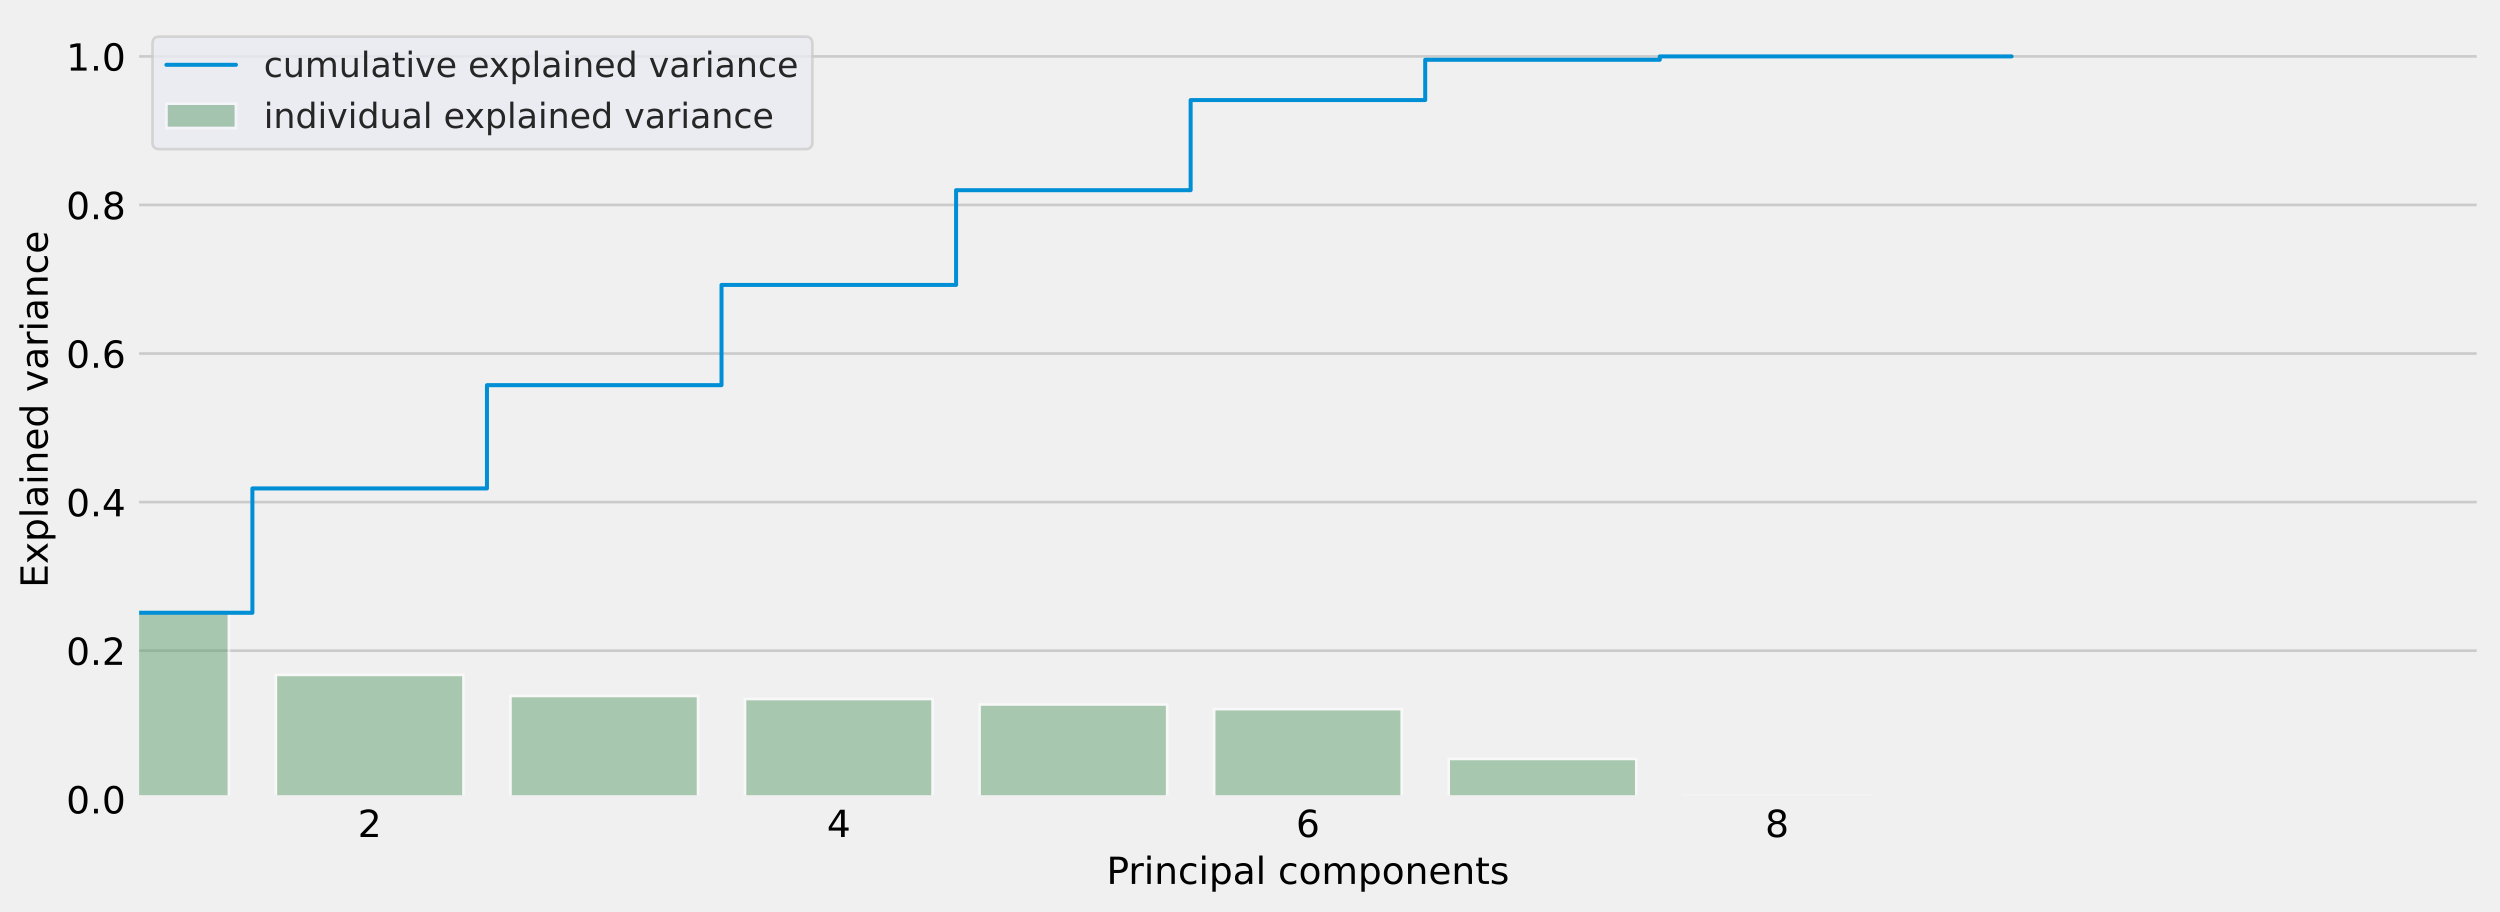
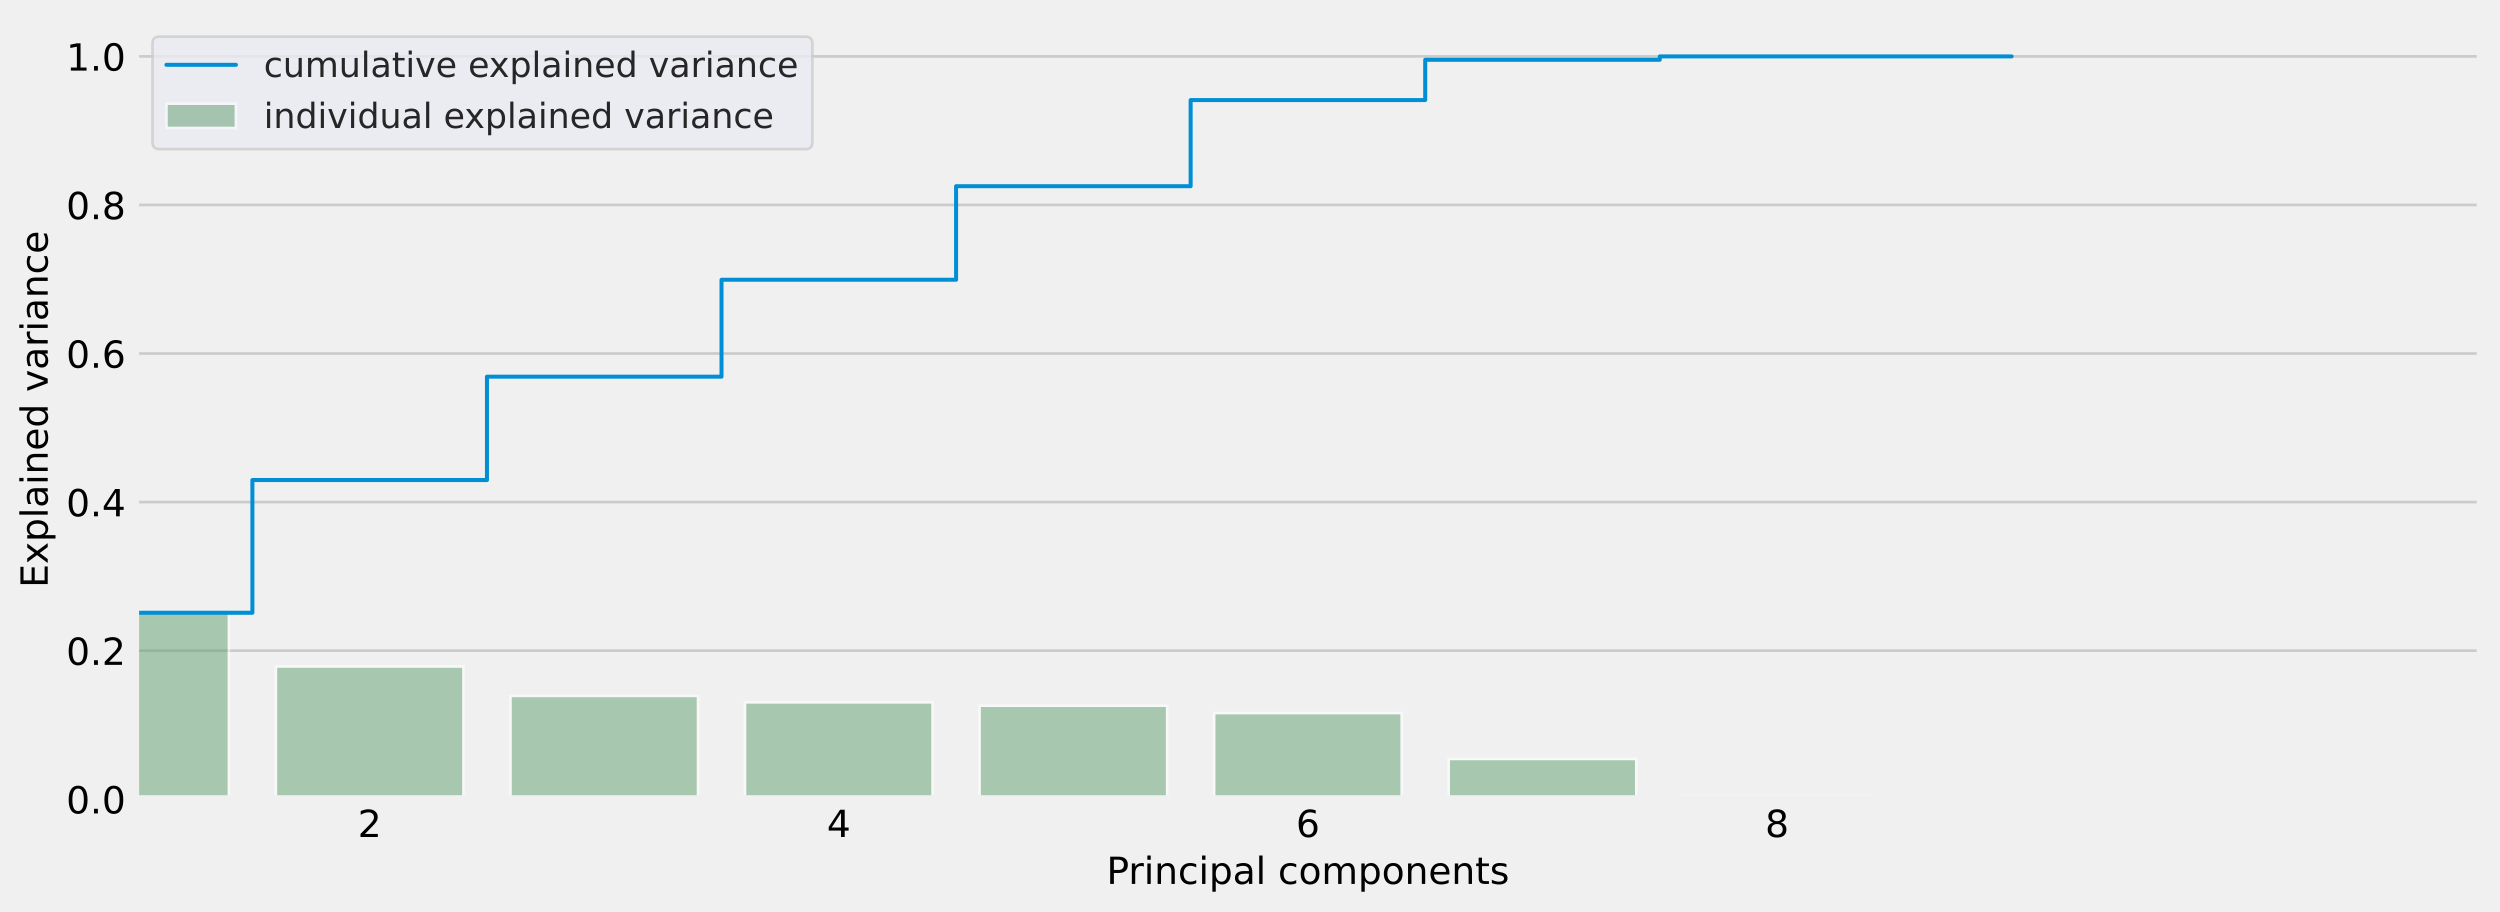
<svg xmlns="http://www.w3.org/2000/svg" xmlns:xlink="http://www.w3.org/1999/xlink" height="340.599pt" version="1.1" viewBox="0 0 934.674 340.599" width="934.674pt">
  <defs>
    <style type="text/css">*{stroke-linecap:butt;stroke-linejoin:round;}</style>
  </defs>
  <g id="figure_1">
    <g id="patch_1">
      <path d="M 0 340.599  L 934.674 340.599  L 934.674 0  L 0 0  z " style="fill:#f0f0f0;" />
    </g>
    <g id="axes_1">
      <g id="patch_2">
        <path d="M 50.514 298.8  L 927.474 298.8  L 927.474 7.2  L 50.514 7.2  z " style="fill:#f0f0f0;" />
      </g>
      <g id="matplotlib.axis_1">
        <g id="xtick_1">
          <g id="line2d_1" />
        </g>
        <g id="xtick_2">
          <g id="line2d_2" />
          <g id="text_1">
            <g transform="translate(133.756 312.9378)scale(0.14 -0.14)">
              <defs>
                <path d="M 1228 531  L 3431 531  L 3431 0  L 469 0  L 469 531  Q 828 903 1448 1529  Q 2069 2156 2228 2338  Q 2531 2678 2651 2914  Q 2772 3150 2772 3378  Q 2772 3750 2511 3984  Q 2250 4219 1831 4219  Q 1534 4219 1204 4116  Q 875 4013 500 3803  L 500 4441  Q 881 4594 1212 4672  Q 1544 4750 1819 4750  Q 2544 4750 2975 4387  Q 3406 4025 3406 3419  Q 3406 3131 3298 2873  Q 3191 2616 2906 2266  Q 2828 2175 2409 1742  Q 1991 1309 1228 531  z " id="DejaVuSans-32" transform="scale(0.015625)" />
              </defs>
              <use xlink:href="#DejaVuSans-32" />
            </g>
          </g>
        </g>
        <g id="xtick_3">
          <g id="line2d_3" />
        </g>
        <g id="xtick_4">
          <g id="line2d_4" />
          <g id="text_2">
            <g transform="translate(309.148 312.9378)scale(0.14 -0.14)">
              <defs>
                <path d="M 2419 4116  L 825 1625  L 2419 1625  L 2419 4116  z M 2253 4666  L 3047 4666  L 3047 1625  L 3713 1625  L 3713 1100  L 3047 1100  L 3047 0  L 2419 0  L 2419 1100  L 313 1100  L 313 1709  L 2253 4666  z " id="DejaVuSans-34" transform="scale(0.015625)" />
              </defs>
              <use xlink:href="#DejaVuSans-34" />
            </g>
          </g>
        </g>
        <g id="xtick_5">
          <g id="line2d_5" />
        </g>
        <g id="xtick_6">
          <g id="line2d_6" />
          <g id="text_3">
            <g transform="translate(484.54 312.9378)scale(0.14 -0.14)">
              <defs>
                <path d="M 2113 2584  Q 1688 2584 1439 2293  Q 1191 2003 1191 1497  Q 1191 994 1439 701  Q 1688 409 2113 409  Q 2538 409 2786 701  Q 3034 994 3034 1497  Q 3034 2003 2786 2293  Q 2538 2584 2113 2584  z M 3366 4563  L 3366 3988  Q 3128 4100 2886 4159  Q 2644 4219 2406 4219  Q 1781 4219 1451 3797  Q 1122 3375 1075 2522  Q 1259 2794 1537 2939  Q 1816 3084 2150 3084  Q 2853 3084 3261 2657  Q 3669 2231 3669 1497  Q 3669 778 3244 343  Q 2819 -91 2113 -91  Q 1303 -91 875 529  Q 447 1150 447 2328  Q 447 3434 972 4092  Q 1497 4750 2381 4750  Q 2619 4750 2861 4703  Q 3103 4656 3366 4563  z " id="DejaVuSans-36" transform="scale(0.015625)" />
              </defs>
              <use xlink:href="#DejaVuSans-36" />
            </g>
          </g>
        </g>
        <g id="xtick_7">
          <g id="line2d_7" />
        </g>
        <g id="xtick_8">
          <g id="line2d_8" />
          <g id="text_4">
            <g transform="translate(659.932 312.9378)scale(0.14 -0.14)">
              <defs>
                <path d="M 2034 2216  Q 1584 2216 1326 1975  Q 1069 1734 1069 1313  Q 1069 891 1326 650  Q 1584 409 2034 409  Q 2484 409 2743 651  Q 3003 894 3003 1313  Q 3003 1734 2745 1975  Q 2488 2216 2034 2216  z M 1403 2484  Q 997 2584 770 2862  Q 544 3141 544 3541  Q 544 4100 942 4425  Q 1341 4750 2034 4750  Q 2731 4750 3128 4425  Q 3525 4100 3525 3541  Q 3525 3141 3298 2862  Q 3072 2584 2669 2484  Q 3125 2378 3379 2068  Q 3634 1759 3634 1313  Q 3634 634 3220 271  Q 2806 -91 2034 -91  Q 1263 -91 848 271  Q 434 634 434 1313  Q 434 1759 690 2068  Q 947 2378 1403 2484  z M 1172 3481  Q 1172 3119 1398 2916  Q 1625 2713 2034 2713  Q 2441 2713 2670 2916  Q 2900 3119 2900 3481  Q 2900 3844 2670 4047  Q 2441 4250 2034 4250  Q 1625 4250 1398 4047  Q 1172 3844 1172 3481  z " id="DejaVuSans-38" transform="scale(0.015625)" />
              </defs>
              <use xlink:href="#DejaVuSans-38" />
            </g>
          </g>
        </g>
        <g id="xtick_9">
          <g id="line2d_9" />
        </g>
        <g id="text_5">
          <g transform="translate(413.6923 330.4872)scale(0.14 -0.14)">
            <defs>
              <path d="M 1259 4147  L 1259 2394  L 2053 2394  Q 2494 2394 2734 2622  Q 2975 2850 2975 3272  Q 2975 3691 2734 3919  Q 2494 4147 2053 4147  L 1259 4147  z M 628 4666  L 2053 4666  Q 2838 4666 3239 4311  Q 3641 3956 3641 3272  Q 3641 2581 3239 2228  Q 2838 1875 2053 1875  L 1259 1875  L 1259 0  L 628 0  L 628 4666  z " id="DejaVuSans-50" transform="scale(0.015625)" />
              <path d="M 2631 2963  Q 2534 3019 2420 3045  Q 2306 3072 2169 3072  Q 1681 3072 1420 2755  Q 1159 2438 1159 1844  L 1159 0  L 581 0  L 581 3500  L 1159 3500  L 1159 2956  Q 1341 3275 1631 3429  Q 1922 3584 2338 3584  Q 2397 3584 2469 3576  Q 2541 3569 2628 3553  L 2631 2963  z " id="DejaVuSans-72" transform="scale(0.015625)" />
              <path d="M 603 3500  L 1178 3500  L 1178 0  L 603 0  L 603 3500  z M 603 4863  L 1178 4863  L 1178 4134  L 603 4134  L 603 4863  z " id="DejaVuSans-69" transform="scale(0.015625)" />
              <path d="M 3513 2113  L 3513 0  L 2938 0  L 2938 2094  Q 2938 2591 2744 2837  Q 2550 3084 2163 3084  Q 1697 3084 1428 2787  Q 1159 2491 1159 1978  L 1159 0  L 581 0  L 581 3500  L 1159 3500  L 1159 2956  Q 1366 3272 1645 3428  Q 1925 3584 2291 3584  Q 2894 3584 3203 3211  Q 3513 2838 3513 2113  z " id="DejaVuSans-6e" transform="scale(0.015625)" />
              <path d="M 3122 3366  L 3122 2828  Q 2878 2963 2633 3030  Q 2388 3097 2138 3097  Q 1578 3097 1268 2742  Q 959 2388 959 1747  Q 959 1106 1268 751  Q 1578 397 2138 397  Q 2388 397 2633 464  Q 2878 531 3122 666  L 3122 134  Q 2881 22 2623 -34  Q 2366 -91 2075 -91  Q 1284 -91 818 406  Q 353 903 353 1747  Q 353 2603 823 3093  Q 1294 3584 2113 3584  Q 2378 3584 2631 3529  Q 2884 3475 3122 3366  z " id="DejaVuSans-63" transform="scale(0.015625)" />
              <path d="M 1159 525  L 1159 -1331  L 581 -1331  L 581 3500  L 1159 3500  L 1159 2969  Q 1341 3281 1617 3432  Q 1894 3584 2278 3584  Q 2916 3584 3314 3078  Q 3713 2572 3713 1747  Q 3713 922 3314 415  Q 2916 -91 2278 -91  Q 1894 -91 1617 61  Q 1341 213 1159 525  z M 3116 1747  Q 3116 2381 2855 2742  Q 2594 3103 2138 3103  Q 1681 3103 1420 2742  Q 1159 2381 1159 1747  Q 1159 1113 1420 752  Q 1681 391 2138 391  Q 2594 391 2855 752  Q 3116 1113 3116 1747  z " id="DejaVuSans-70" transform="scale(0.015625)" />
              <path d="M 2194 1759  Q 1497 1759 1228 1600  Q 959 1441 959 1056  Q 959 750 1161 570  Q 1363 391 1709 391  Q 2188 391 2477 730  Q 2766 1069 2766 1631  L 2766 1759  L 2194 1759  z M 3341 1997  L 3341 0  L 2766 0  L 2766 531  Q 2569 213 2275 61  Q 1981 -91 1556 -91  Q 1019 -91 701 211  Q 384 513 384 1019  Q 384 1609 779 1909  Q 1175 2209 1959 2209  L 2766 2209  L 2766 2266  Q 2766 2663 2505 2880  Q 2244 3097 1772 3097  Q 1472 3097 1187 3025  Q 903 2953 641 2809  L 641 3341  Q 956 3463 1253 3523  Q 1550 3584 1831 3584  Q 2591 3584 2966 3190  Q 3341 2797 3341 1997  z " id="DejaVuSans-61" transform="scale(0.015625)" />
              <path d="M 603 4863  L 1178 4863  L 1178 0  L 603 0  L 603 4863  z " id="DejaVuSans-6c" transform="scale(0.015625)" />
              <path id="DejaVuSans-20" transform="scale(0.015625)" />
              <path d="M 1959 3097  Q 1497 3097 1228 2736  Q 959 2375 959 1747  Q 959 1119 1226 758  Q 1494 397 1959 397  Q 2419 397 2687 759  Q 2956 1122 2956 1747  Q 2956 2369 2687 2733  Q 2419 3097 1959 3097  z M 1959 3584  Q 2709 3584 3137 3096  Q 3566 2609 3566 1747  Q 3566 888 3137 398  Q 2709 -91 1959 -91  Q 1206 -91 779 398  Q 353 888 353 1747  Q 353 2609 779 3096  Q 1206 3584 1959 3584  z " id="DejaVuSans-6f" transform="scale(0.015625)" />
              <path d="M 3328 2828  Q 3544 3216 3844 3400  Q 4144 3584 4550 3584  Q 5097 3584 5394 3201  Q 5691 2819 5691 2113  L 5691 0  L 5113 0  L 5113 2094  Q 5113 2597 4934 2840  Q 4756 3084 4391 3084  Q 3944 3084 3684 2787  Q 3425 2491 3425 1978  L 3425 0  L 2847 0  L 2847 2094  Q 2847 2600 2669 2842  Q 2491 3084 2119 3084  Q 1678 3084 1418 2786  Q 1159 2488 1159 1978  L 1159 0  L 581 0  L 581 3500  L 1159 3500  L 1159 2956  Q 1356 3278 1631 3431  Q 1906 3584 2284 3584  Q 2666 3584 2933 3390  Q 3200 3197 3328 2828  z " id="DejaVuSans-6d" transform="scale(0.015625)" />
              <path d="M 3597 1894  L 3597 1613  L 953 1613  Q 991 1019 1311 708  Q 1631 397 2203 397  Q 2534 397 2845 478  Q 3156 559 3463 722  L 3463 178  Q 3153 47 2828 -22  Q 2503 -91 2169 -91  Q 1331 -91 842 396  Q 353 884 353 1716  Q 353 2575 817 3079  Q 1281 3584 2069 3584  Q 2775 3584 3186 3129  Q 3597 2675 3597 1894  z M 3022 2063  Q 3016 2534 2758 2815  Q 2500 3097 2075 3097  Q 1594 3097 1305 2825  Q 1016 2553 972 2059  L 3022 2063  z " id="DejaVuSans-65" transform="scale(0.015625)" />
              <path d="M 1172 4494  L 1172 3500  L 2356 3500  L 2356 3053  L 1172 3053  L 1172 1153  Q 1172 725 1289 603  Q 1406 481 1766 481  L 2356 481  L 2356 0  L 1766 0  Q 1100 0 847 248  Q 594 497 594 1153  L 594 3053  L 172 3053  L 172 3500  L 594 3500  L 594 4494  L 1172 4494  z " id="DejaVuSans-74" transform="scale(0.015625)" />
              <path d="M 2834 3397  L 2834 2853  Q 2591 2978 2328 3040  Q 2066 3103 1784 3103  Q 1356 3103 1142 2972  Q 928 2841 928 2578  Q 928 2378 1081 2264  Q 1234 2150 1697 2047  L 1894 2003  Q 2506 1872 2764 1633  Q 3022 1394 3022 966  Q 3022 478 2636 193  Q 2250 -91 1575 -91  Q 1294 -91 989 -36  Q 684 19 347 128  L 347 722  Q 666 556 975 473  Q 1284 391 1588 391  Q 1994 391 2212 530  Q 2431 669 2431 922  Q 2431 1156 2273 1281  Q 2116 1406 1581 1522  L 1381 1569  Q 847 1681 609 1914  Q 372 2147 372 2553  Q 372 3047 722 3315  Q 1072 3584 1716 3584  Q 2034 3584 2315 3537  Q 2597 3491 2834 3397  z " id="DejaVuSans-73" transform="scale(0.015625)" />
            </defs>
            <use xlink:href="#DejaVuSans-50" />
            <use x="58.553" xlink:href="#DejaVuSans-72" />
            <use x="99.666" xlink:href="#DejaVuSans-69" />
            <use x="127.449" xlink:href="#DejaVuSans-6e" />
            <use x="190.828" xlink:href="#DejaVuSans-63" />
            <use x="245.809" xlink:href="#DejaVuSans-69" />
            <use x="273.592" xlink:href="#DejaVuSans-70" />
            <use x="337.068" xlink:href="#DejaVuSans-61" />
            <use x="398.348" xlink:href="#DejaVuSans-6c" />
            <use x="426.131" xlink:href="#DejaVuSans-20" />
            <use x="457.918" xlink:href="#DejaVuSans-63" />
            <use x="512.898" xlink:href="#DejaVuSans-6f" />
            <use x="574.08" xlink:href="#DejaVuSans-6d" />
            <use x="671.492" xlink:href="#DejaVuSans-70" />
            <use x="734.969" xlink:href="#DejaVuSans-6f" />
            <use x="796.15" xlink:href="#DejaVuSans-6e" />
            <use x="859.529" xlink:href="#DejaVuSans-65" />
            <use x="921.053" xlink:href="#DejaVuSans-6e" />
            <use x="984.432" xlink:href="#DejaVuSans-74" />
            <use x="1023.641" xlink:href="#DejaVuSans-73" />
          </g>
        </g>
      </g>
      <g id="matplotlib.axis_2">
        <g id="ytick_1">
          <g id="line2d_10">
-             <path clip-path="url(#p24a3c5abef)" d="M 50.514 298.8  L 927.474 298.8  " style="fill:none;stroke:#cbcbcb;" />
+             <path clip-path="url(#p5ad0a63121)" d="M 50.514 298.8  L 927.474 298.8  " style="fill:none;stroke:#cbcbcb;" />
          </g>
          <g id="line2d_11" />
          <g id="text_6">
            <g transform="translate(24.74938 304.1189)scale(0.14 -0.14)">
              <defs>
                <path d="M 2034 4250  Q 1547 4250 1301 3770  Q 1056 3291 1056 2328  Q 1056 1369 1301 889  Q 1547 409 2034 409  Q 2525 409 2770 889  Q 3016 1369 3016 2328  Q 3016 3291 2770 3770  Q 2525 4250 2034 4250  z M 2034 4750  Q 2819 4750 3233 4129  Q 3647 3509 3647 2328  Q 3647 1150 3233 529  Q 2819 -91 2034 -91  Q 1250 -91 836 529  Q 422 1150 422 2328  Q 422 3509 836 4129  Q 1250 4750 2034 4750  z " id="DejaVuSans-30" transform="scale(0.015625)" />
                <path d="M 684 794  L 1344 794  L 1344 0  L 684 0  L 684 794  z " id="DejaVuSans-2e" transform="scale(0.015625)" />
              </defs>
              <use xlink:href="#DejaVuSans-30" />
              <use x="63.623" xlink:href="#DejaVuSans-2e" />
              <use x="95.41" xlink:href="#DejaVuSans-30" />
            </g>
          </g>
        </g>
        <g id="ytick_2">
          <g id="line2d_12">
-             <path clip-path="url(#p24a3c5abef)" d="M 50.514 243.257  L 927.474 243.257  " style="fill:none;stroke:#cbcbcb;" />
+             <path clip-path="url(#p5ad0a63121)" d="M 50.514 243.257  L 927.474 243.257  " style="fill:none;stroke:#cbcbcb;" />
          </g>
          <g id="line2d_13" />
          <g id="text_7">
            <g transform="translate(24.74938 248.576)scale(0.14 -0.14)">
              <use xlink:href="#DejaVuSans-30" />
              <use x="63.623" xlink:href="#DejaVuSans-2e" />
              <use x="95.41" xlink:href="#DejaVuSans-32" />
            </g>
          </g>
        </g>
        <g id="ytick_3">
          <g id="line2d_14">
-             <path clip-path="url(#p24a3c5abef)" d="M 50.514 187.714  L 927.474 187.714  " style="fill:none;stroke:#cbcbcb;" />
+             <path clip-path="url(#p5ad0a63121)" d="M 50.514 187.714  L 927.474 187.714  " style="fill:none;stroke:#cbcbcb;" />
          </g>
          <g id="line2d_15" />
          <g id="text_8">
            <g transform="translate(24.74938 193.0332)scale(0.14 -0.14)">
              <use xlink:href="#DejaVuSans-30" />
              <use x="63.623" xlink:href="#DejaVuSans-2e" />
              <use x="95.41" xlink:href="#DejaVuSans-34" />
            </g>
          </g>
        </g>
        <g id="ytick_4">
          <g id="line2d_16">
-             <path clip-path="url(#p24a3c5abef)" d="M 50.514 132.171  L 927.474 132.171  " style="fill:none;stroke:#cbcbcb;" />
+             <path clip-path="url(#p5ad0a63121)" d="M 50.514 132.171  L 927.474 132.171  " style="fill:none;stroke:#cbcbcb;" />
          </g>
          <g id="line2d_17" />
          <g id="text_9">
            <g transform="translate(24.74938 137.4903)scale(0.14 -0.14)">
              <use xlink:href="#DejaVuSans-30" />
              <use x="63.623" xlink:href="#DejaVuSans-2e" />
              <use x="95.41" xlink:href="#DejaVuSans-36" />
            </g>
          </g>
        </g>
        <g id="ytick_5">
          <g id="line2d_18">
-             <path clip-path="url(#p24a3c5abef)" d="M 50.514 76.629  L 927.474 76.629  " style="fill:none;stroke:#cbcbcb;" />
+             <path clip-path="url(#p5ad0a63121)" d="M 50.514 76.629  L 927.474 76.629  " style="fill:none;stroke:#cbcbcb;" />
          </g>
          <g id="line2d_19" />
          <g id="text_10">
            <g transform="translate(24.74938 81.94748)scale(0.14 -0.14)">
              <use xlink:href="#DejaVuSans-30" />
              <use x="63.623" xlink:href="#DejaVuSans-2e" />
              <use x="95.41" xlink:href="#DejaVuSans-38" />
            </g>
          </g>
        </g>
        <g id="ytick_6">
          <g id="line2d_20">
-             <path clip-path="url(#p24a3c5abef)" d="M 50.514 21.086  L 927.474 21.086  " style="fill:none;stroke:#cbcbcb;" />
+             <path clip-path="url(#p5ad0a63121)" d="M 50.514 21.086  L 927.474 21.086  " style="fill:none;stroke:#cbcbcb;" />
          </g>
          <g id="line2d_21" />
          <g id="text_11">
            <g transform="translate(24.74938 26.40462)scale(0.14 -0.14)">
              <defs>
                <path d="M 794 531  L 1825 531  L 1825 4091  L 703 3866  L 703 4441  L 1819 4666  L 2450 4666  L 2450 531  L 3481 531  L 3481 0  L 794 0  L 794 531  z " id="DejaVuSans-31" transform="scale(0.015625)" />
              </defs>
              <use xlink:href="#DejaVuSans-31" />
              <use x="63.623" xlink:href="#DejaVuSans-2e" />
              <use x="95.41" xlink:href="#DejaVuSans-30" />
            </g>
          </g>
        </g>
        <g id="text_12">
          <g transform="translate(17.83781 219.7384)rotate(-90)scale(0.14 -0.14)">
            <defs>
              <path d="M 628 4666  L 3578 4666  L 3578 4134  L 1259 4134  L 1259 2753  L 3481 2753  L 3481 2222  L 1259 2222  L 1259 531  L 3634 531  L 3634 0  L 628 0  L 628 4666  z " id="DejaVuSans-45" transform="scale(0.015625)" />
              <path d="M 3513 3500  L 2247 1797  L 3578 0  L 2900 0  L 1881 1375  L 863 0  L 184 0  L 1544 1831  L 300 3500  L 978 3500  L 1906 2253  L 2834 3500  L 3513 3500  z " id="DejaVuSans-78" transform="scale(0.015625)" />
              <path d="M 2906 2969  L 2906 4863  L 3481 4863  L 3481 0  L 2906 0  L 2906 525  Q 2725 213 2448 61  Q 2172 -91 1784 -91  Q 1150 -91 751 415  Q 353 922 353 1747  Q 353 2572 751 3078  Q 1150 3584 1784 3584  Q 2172 3584 2448 3432  Q 2725 3281 2906 2969  z M 947 1747  Q 947 1113 1208 752  Q 1469 391 1925 391  Q 2381 391 2643 752  Q 2906 1113 2906 1747  Q 2906 2381 2643 2742  Q 2381 3103 1925 3103  Q 1469 3103 1208 2742  Q 947 2381 947 1747  z " id="DejaVuSans-64" transform="scale(0.015625)" />
              <path d="M 191 3500  L 800 3500  L 1894 563  L 2988 3500  L 3597 3500  L 2284 0  L 1503 0  L 191 3500  z " id="DejaVuSans-76" transform="scale(0.015625)" />
            </defs>
            <use xlink:href="#DejaVuSans-45" />
            <use x="63.184" xlink:href="#DejaVuSans-78" />
            <use x="122.363" xlink:href="#DejaVuSans-70" />
            <use x="185.84" xlink:href="#DejaVuSans-6c" />
            <use x="213.623" xlink:href="#DejaVuSans-61" />
            <use x="274.902" xlink:href="#DejaVuSans-69" />
            <use x="302.686" xlink:href="#DejaVuSans-6e" />
            <use x="366.064" xlink:href="#DejaVuSans-65" />
            <use x="427.588" xlink:href="#DejaVuSans-64" />
            <use x="491.064" xlink:href="#DejaVuSans-20" />
            <use x="522.852" xlink:href="#DejaVuSans-76" />
            <use x="582.031" xlink:href="#DejaVuSans-61" />
            <use x="643.311" xlink:href="#DejaVuSans-72" />
            <use x="684.424" xlink:href="#DejaVuSans-69" />
            <use x="712.207" xlink:href="#DejaVuSans-61" />
            <use x="773.486" xlink:href="#DejaVuSans-6e" />
            <use x="836.865" xlink:href="#DejaVuSans-63" />
            <use x="891.846" xlink:href="#DejaVuSans-65" />
          </g>
        </g>
      </g>
      <g id="patch_3">
-         <path clip-path="url(#p24a3c5abef)" d="M 15.435 298.8  L 85.592 298.8  L 85.592 229.097  L 15.435 229.097  z " style="fill:#5f9e6e;opacity:0.5;stroke:#ffffff;stroke-linejoin:miter;" />
+         <path clip-path="url(#p5ad0a63121)" d="M 15.435 298.8  L 85.592 298.8  L 85.592 229.095  L 15.435 229.095  z " style="fill:#5f9e6e;opacity:0.5;stroke:#ffffff;stroke-linejoin:miter;" />
      </g>
      <g id="patch_4">
-         <path clip-path="url(#p24a3c5abef)" d="M 103.131 298.8  L 173.288 298.8  L 173.288 252.31  L 103.131 252.31  z " style="fill:#5f9e6e;opacity:0.5;stroke:#ffffff;stroke-linejoin:miter;" />
+         <path clip-path="url(#p5ad0a63121)" d="M 103.131 298.8  L 173.288 298.8  L 173.288 249.172  L 103.131 249.172  z " style="fill:#5f9e6e;opacity:0.5;stroke:#ffffff;stroke-linejoin:miter;" />
      </g>
      <g id="patch_5">
-         <path clip-path="url(#p24a3c5abef)" d="M 190.827 298.8  L 260.984 298.8  L 260.984 260.196  L 190.827 260.196  z " style="fill:#5f9e6e;opacity:0.5;stroke:#ffffff;stroke-linejoin:miter;" />
+         <path clip-path="url(#p5ad0a63121)" d="M 190.827 298.8  L 260.984 298.8  L 260.984 260.159  L 190.827 260.159  z " style="fill:#5f9e6e;opacity:0.5;stroke:#ffffff;stroke-linejoin:miter;" />
      </g>
      <g id="patch_6">
-         <path clip-path="url(#p24a3c5abef)" d="M 278.523 298.8  L 348.68 298.8  L 348.68 261.324  L 278.523 261.324  z " style="fill:#5f9e6e;opacity:0.5;stroke:#ffffff;stroke-linejoin:miter;" />
+         <path clip-path="url(#p5ad0a63121)" d="M 278.523 298.8  L 348.68 298.8  L 348.68 262.566  L 278.523 262.566  z " style="fill:#5f9e6e;opacity:0.5;stroke:#ffffff;stroke-linejoin:miter;" />
      </g>
      <g id="patch_7">
-         <path clip-path="url(#p24a3c5abef)" d="M 366.219 298.8  L 436.376 298.8  L 436.376 263.374  L 366.219 263.374  z " style="fill:#5f9e6e;opacity:0.5;stroke:#ffffff;stroke-linejoin:miter;" />
+         <path clip-path="url(#p5ad0a63121)" d="M 366.219 298.8  L 436.376 298.8  L 436.376 263.83  L 366.219 263.83  z " style="fill:#5f9e6e;opacity:0.5;stroke:#ffffff;stroke-linejoin:miter;" />
      </g>
      <g id="patch_8">
-         <path clip-path="url(#p24a3c5abef)" d="M 453.915 298.8  L 524.072 298.8  L 524.072 265.11  L 453.915 265.11  z " style="fill:#5f9e6e;opacity:0.5;stroke:#ffffff;stroke-linejoin:miter;" />
+         <path clip-path="url(#p5ad0a63121)" d="M 453.915 298.8  L 524.072 298.8  L 524.072 266.584  L 453.915 266.584  z " style="fill:#5f9e6e;opacity:0.5;stroke:#ffffff;stroke-linejoin:miter;" />
      </g>
      <g id="patch_9">
-         <path clip-path="url(#p24a3c5abef)" d="M 541.611 298.8  L 611.768 298.8  L 611.768 283.734  L 541.611 283.734  z " style="fill:#5f9e6e;opacity:0.5;stroke:#ffffff;stroke-linejoin:miter;" />
+         <path clip-path="url(#p5ad0a63121)" d="M 541.611 298.8  L 611.768 298.8  L 611.768 283.738  L 541.611 283.738  z " style="fill:#5f9e6e;opacity:0.5;stroke:#ffffff;stroke-linejoin:miter;" />
      </g>
      <g id="patch_10">
-         <path clip-path="url(#p24a3c5abef)" d="M 629.307 298.8  L 699.464 298.8  L 699.464 297.541  L 629.307 297.541  z " style="fill:#5f9e6e;opacity:0.5;stroke:#ffffff;stroke-linejoin:miter;" />
+         <path clip-path="url(#p5ad0a63121)" d="M 629.307 298.8  L 699.464 298.8  L 699.464 297.541  L 629.307 297.541  z " style="fill:#5f9e6e;opacity:0.5;stroke:#ffffff;stroke-linejoin:miter;" />
      </g>
      <g id="patch_11">
-         <path clip-path="url(#p24a3c5abef)" d="M 717.003 298.8  L 787.16 298.8  L 787.16 298.8  L 717.003 298.8  z " style="fill:#5f9e6e;opacity:0.5;stroke:#ffffff;stroke-linejoin:miter;" />
+         <path clip-path="url(#p5ad0a63121)" d="M 717.003 298.8  L 787.16 298.8  L 787.16 298.8  L 717.003 298.8  z " style="fill:#5f9e6e;opacity:0.5;stroke:#ffffff;stroke-linejoin:miter;" />
      </g>
      <g id="line2d_22">
-         <path clip-path="url(#p24a3c5abef)" d="M 50.514 229.097  L 94.362 229.097  L 94.362 182.607  L 182.058 182.607  L 182.058 144.003  L 269.754 144.003  L 269.754 106.527  L 357.45 106.527  L 357.45 71.101  L 445.146 71.101  L 445.146 37.411  L 532.842 37.411  L 532.842 22.345  L 620.538 22.345  L 620.538 21.086  L 708.234 21.086  L 708.234 21.086  L 752.082 21.086  " style="fill:none;stroke:#008fd5;stroke-linecap:round;stroke-width:1.5;" />
+         <path clip-path="url(#p5ad0a63121)" d="M 50.514 229.095  L 94.362 229.095  L 94.362 179.468  L 182.058 179.468  L 182.058 140.827  L 269.754 140.827  L 269.754 104.593  L 357.45 104.593  L 357.45 69.623  L 445.146 69.623  L 445.146 37.407  L 532.842 37.407  L 532.842 22.345  L 620.538 22.345  L 620.538 21.086  L 708.234 21.086  L 708.234 21.086  L 752.082 21.086  " style="fill:none;stroke:#008fd5;stroke-linecap:round;stroke-width:1.5;" />
      </g>
      <g id="line2d_23">
-         <path clip-path="url(#p24a3c5abef)" style="fill:none;stroke:#424242;stroke-linecap:round;stroke-width:2.7;" />
+         <path clip-path="url(#p5ad0a63121)" style="fill:none;stroke:#424242;stroke-linecap:round;stroke-width:2.7;" />
      </g>
      <g id="line2d_24">
-         <path clip-path="url(#p24a3c5abef)" style="fill:none;stroke:#424242;stroke-linecap:round;stroke-width:2.7;" />
+         <path clip-path="url(#p5ad0a63121)" style="fill:none;stroke:#424242;stroke-linecap:round;stroke-width:2.7;" />
      </g>
      <g id="line2d_25">
-         <path clip-path="url(#p24a3c5abef)" style="fill:none;stroke:#424242;stroke-linecap:round;stroke-width:2.7;" />
+         <path clip-path="url(#p5ad0a63121)" style="fill:none;stroke:#424242;stroke-linecap:round;stroke-width:2.7;" />
      </g>
      <g id="line2d_26">
-         <path clip-path="url(#p24a3c5abef)" style="fill:none;stroke:#424242;stroke-linecap:round;stroke-width:2.7;" />
+         <path clip-path="url(#p5ad0a63121)" style="fill:none;stroke:#424242;stroke-linecap:round;stroke-width:2.7;" />
      </g>
      <g id="line2d_27">
-         <path clip-path="url(#p24a3c5abef)" style="fill:none;stroke:#424242;stroke-linecap:round;stroke-width:2.7;" />
+         <path clip-path="url(#p5ad0a63121)" style="fill:none;stroke:#424242;stroke-linecap:round;stroke-width:2.7;" />
      </g>
      <g id="line2d_28">
-         <path clip-path="url(#p24a3c5abef)" style="fill:none;stroke:#424242;stroke-linecap:round;stroke-width:2.7;" />
+         <path clip-path="url(#p5ad0a63121)" style="fill:none;stroke:#424242;stroke-linecap:round;stroke-width:2.7;" />
      </g>
      <g id="line2d_29">
-         <path clip-path="url(#p24a3c5abef)" style="fill:none;stroke:#424242;stroke-linecap:round;stroke-width:2.7;" />
+         <path clip-path="url(#p5ad0a63121)" style="fill:none;stroke:#424242;stroke-linecap:round;stroke-width:2.7;" />
      </g>
      <g id="line2d_30">
-         <path clip-path="url(#p24a3c5abef)" style="fill:none;stroke:#424242;stroke-linecap:round;stroke-width:2.7;" />
+         <path clip-path="url(#p5ad0a63121)" style="fill:none;stroke:#424242;stroke-linecap:round;stroke-width:2.7;" />
      </g>
      <g id="line2d_31">
-         <path clip-path="url(#p24a3c5abef)" style="fill:none;stroke:#424242;stroke-linecap:round;stroke-width:2.7;" />
+         <path clip-path="url(#p5ad0a63121)" style="fill:none;stroke:#424242;stroke-linecap:round;stroke-width:2.7;" />
      </g>
      <g id="patch_12">
        <path d="M 50.514 298.8  L 50.514 7.2  " style="fill:none;stroke:#f0f0f0;stroke-linecap:square;stroke-linejoin:miter;stroke-width:3;" />
      </g>
      <g id="patch_13">
        <path d="M 927.474 298.8  L 927.474 7.2  " style="fill:none;stroke:#f0f0f0;stroke-linecap:square;stroke-linejoin:miter;stroke-width:3;" />
      </g>
      <g id="patch_14">
        <path d="M 50.514 298.8  L 927.474 298.8  " style="fill:none;stroke:#f0f0f0;stroke-linecap:square;stroke-linejoin:miter;stroke-width:3;" />
      </g>
      <g id="patch_15">
        <path d="M 50.514 7.2  L 927.474 7.2  " style="fill:none;stroke:#f0f0f0;stroke-linecap:square;stroke-linejoin:miter;stroke-width:3;" />
      </g>
      <g id="legend_1">
        <g id="patch_16">
          <path d="M 59.614 55.763  L 301.113 55.763  Q 303.713 55.763 303.713 53.163  L 303.713 16.3  Q 303.713 13.7 301.113 13.7  L 59.614 13.7  Q 57.014 13.7 57.014 16.3  L 57.014 53.163  Q 57.014 55.763 59.614 55.763  z " style="fill:#eaeaf2;opacity:0.8;stroke:#cccccc;stroke-linejoin:miter;" />
        </g>
        <g id="line2d_32">
          <path d="M 62.214 24.228  L 88.214 24.228  " style="fill:none;stroke:#008fd5;stroke-linecap:round;stroke-width:1.5;" />
        </g>
        <g id="line2d_33" />
        <g id="text_13">
          <g style="fill:#262626;" transform="translate(98.61375 28.77797)scale(0.13 -0.13)">
            <defs>
              <path d="M 544 1381  L 544 3500  L 1119 3500  L 1119 1403  Q 1119 906 1312 657  Q 1506 409 1894 409  Q 2359 409 2629 706  Q 2900 1003 2900 1516  L 2900 3500  L 3475 3500  L 3475 0  L 2900 0  L 2900 538  Q 2691 219 2414 64  Q 2138 -91 1772 -91  Q 1169 -91 856 284  Q 544 659 544 1381  z M 1991 3584  L 1991 3584  z " id="DejaVuSans-75" transform="scale(0.015625)" />
            </defs>
            <use xlink:href="#DejaVuSans-63" />
            <use x="54.98" xlink:href="#DejaVuSans-75" />
            <use x="118.359" xlink:href="#DejaVuSans-6d" />
            <use x="215.771" xlink:href="#DejaVuSans-75" />
            <use x="279.15" xlink:href="#DejaVuSans-6c" />
            <use x="306.934" xlink:href="#DejaVuSans-61" />
            <use x="368.213" xlink:href="#DejaVuSans-74" />
            <use x="407.422" xlink:href="#DejaVuSans-69" />
            <use x="435.205" xlink:href="#DejaVuSans-76" />
            <use x="494.385" xlink:href="#DejaVuSans-65" />
            <use x="555.908" xlink:href="#DejaVuSans-20" />
            <use x="587.695" xlink:href="#DejaVuSans-65" />
            <use x="647.469" xlink:href="#DejaVuSans-78" />
            <use x="706.648" xlink:href="#DejaVuSans-70" />
            <use x="770.125" xlink:href="#DejaVuSans-6c" />
            <use x="797.908" xlink:href="#DejaVuSans-61" />
            <use x="859.188" xlink:href="#DejaVuSans-69" />
            <use x="886.971" xlink:href="#DejaVuSans-6e" />
            <use x="950.35" xlink:href="#DejaVuSans-65" />
            <use x="1011.873" xlink:href="#DejaVuSans-64" />
            <use x="1075.35" xlink:href="#DejaVuSans-20" />
            <use x="1107.137" xlink:href="#DejaVuSans-76" />
            <use x="1166.316" xlink:href="#DejaVuSans-61" />
            <use x="1227.596" xlink:href="#DejaVuSans-72" />
            <use x="1268.709" xlink:href="#DejaVuSans-69" />
            <use x="1296.492" xlink:href="#DejaVuSans-61" />
            <use x="1357.771" xlink:href="#DejaVuSans-6e" />
            <use x="1421.15" xlink:href="#DejaVuSans-63" />
            <use x="1476.131" xlink:href="#DejaVuSans-65" />
          </g>
        </g>
        <g id="patch_17">
          <path d="M 62.214 47.86  L 88.214 47.86  L 88.214 38.76  L 62.214 38.76  z " style="fill:#5f9e6e;opacity:0.5;stroke:#ffffff;stroke-linejoin:miter;" />
        </g>
        <g id="text_14">
          <g style="fill:#262626;" transform="translate(98.61375 47.85953)scale(0.13 -0.13)">
            <use xlink:href="#DejaVuSans-69" />
            <use x="27.783" xlink:href="#DejaVuSans-6e" />
            <use x="91.162" xlink:href="#DejaVuSans-64" />
            <use x="154.639" xlink:href="#DejaVuSans-69" />
            <use x="182.422" xlink:href="#DejaVuSans-76" />
            <use x="241.602" xlink:href="#DejaVuSans-69" />
            <use x="269.385" xlink:href="#DejaVuSans-64" />
            <use x="332.861" xlink:href="#DejaVuSans-75" />
            <use x="396.24" xlink:href="#DejaVuSans-61" />
            <use x="457.52" xlink:href="#DejaVuSans-6c" />
            <use x="485.303" xlink:href="#DejaVuSans-20" />
            <use x="517.09" xlink:href="#DejaVuSans-65" />
            <use x="576.863" xlink:href="#DejaVuSans-78" />
            <use x="636.043" xlink:href="#DejaVuSans-70" />
            <use x="699.52" xlink:href="#DejaVuSans-6c" />
            <use x="727.303" xlink:href="#DejaVuSans-61" />
            <use x="788.582" xlink:href="#DejaVuSans-69" />
            <use x="816.365" xlink:href="#DejaVuSans-6e" />
            <use x="879.744" xlink:href="#DejaVuSans-65" />
            <use x="941.268" xlink:href="#DejaVuSans-64" />
            <use x="1004.744" xlink:href="#DejaVuSans-20" />
            <use x="1036.531" xlink:href="#DejaVuSans-76" />
            <use x="1095.711" xlink:href="#DejaVuSans-61" />
            <use x="1156.99" xlink:href="#DejaVuSans-72" />
            <use x="1198.104" xlink:href="#DejaVuSans-69" />
            <use x="1225.887" xlink:href="#DejaVuSans-61" />
            <use x="1287.166" xlink:href="#DejaVuSans-6e" />
            <use x="1350.545" xlink:href="#DejaVuSans-63" />
            <use x="1405.525" xlink:href="#DejaVuSans-65" />
          </g>
        </g>
      </g>
    </g>
  </g>
  <defs>
-     <clipPath id="p24a3c5abef">
+     <clipPath id="p5ad0a63121">
      <rect height="291.6" width="876.96" x="50.514" y="7.2" />
    </clipPath>
  </defs>
</svg>
